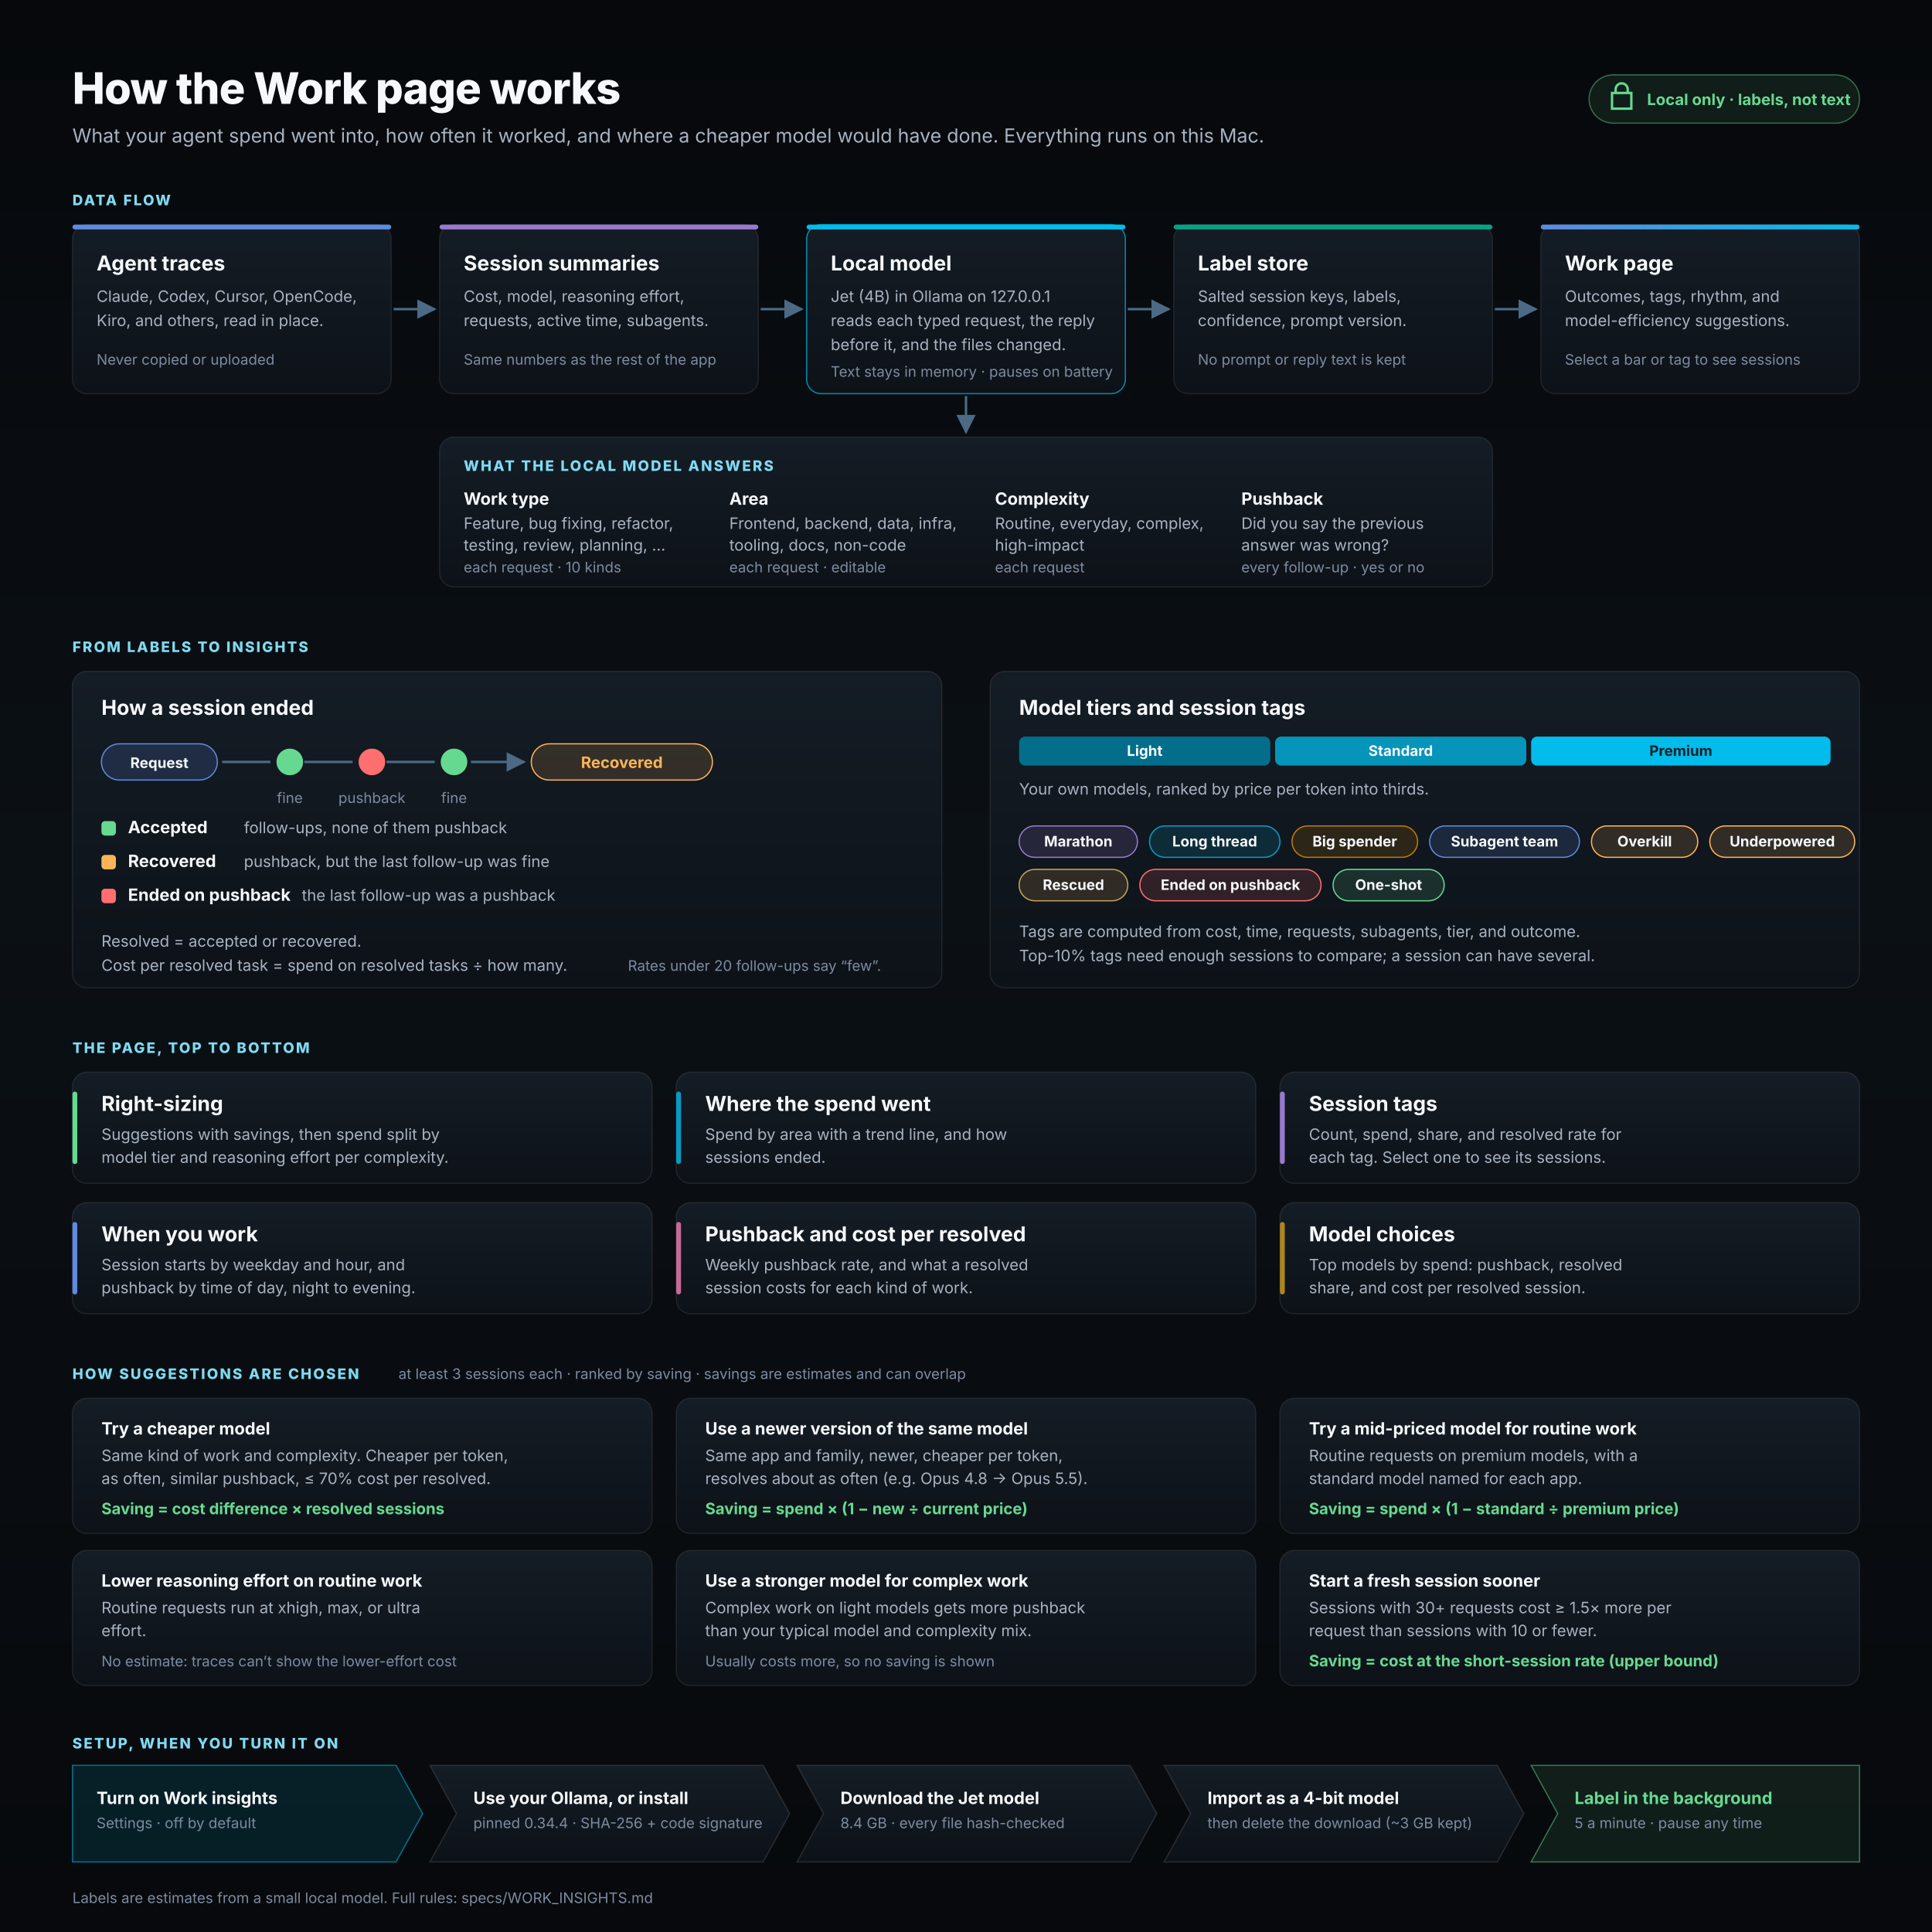
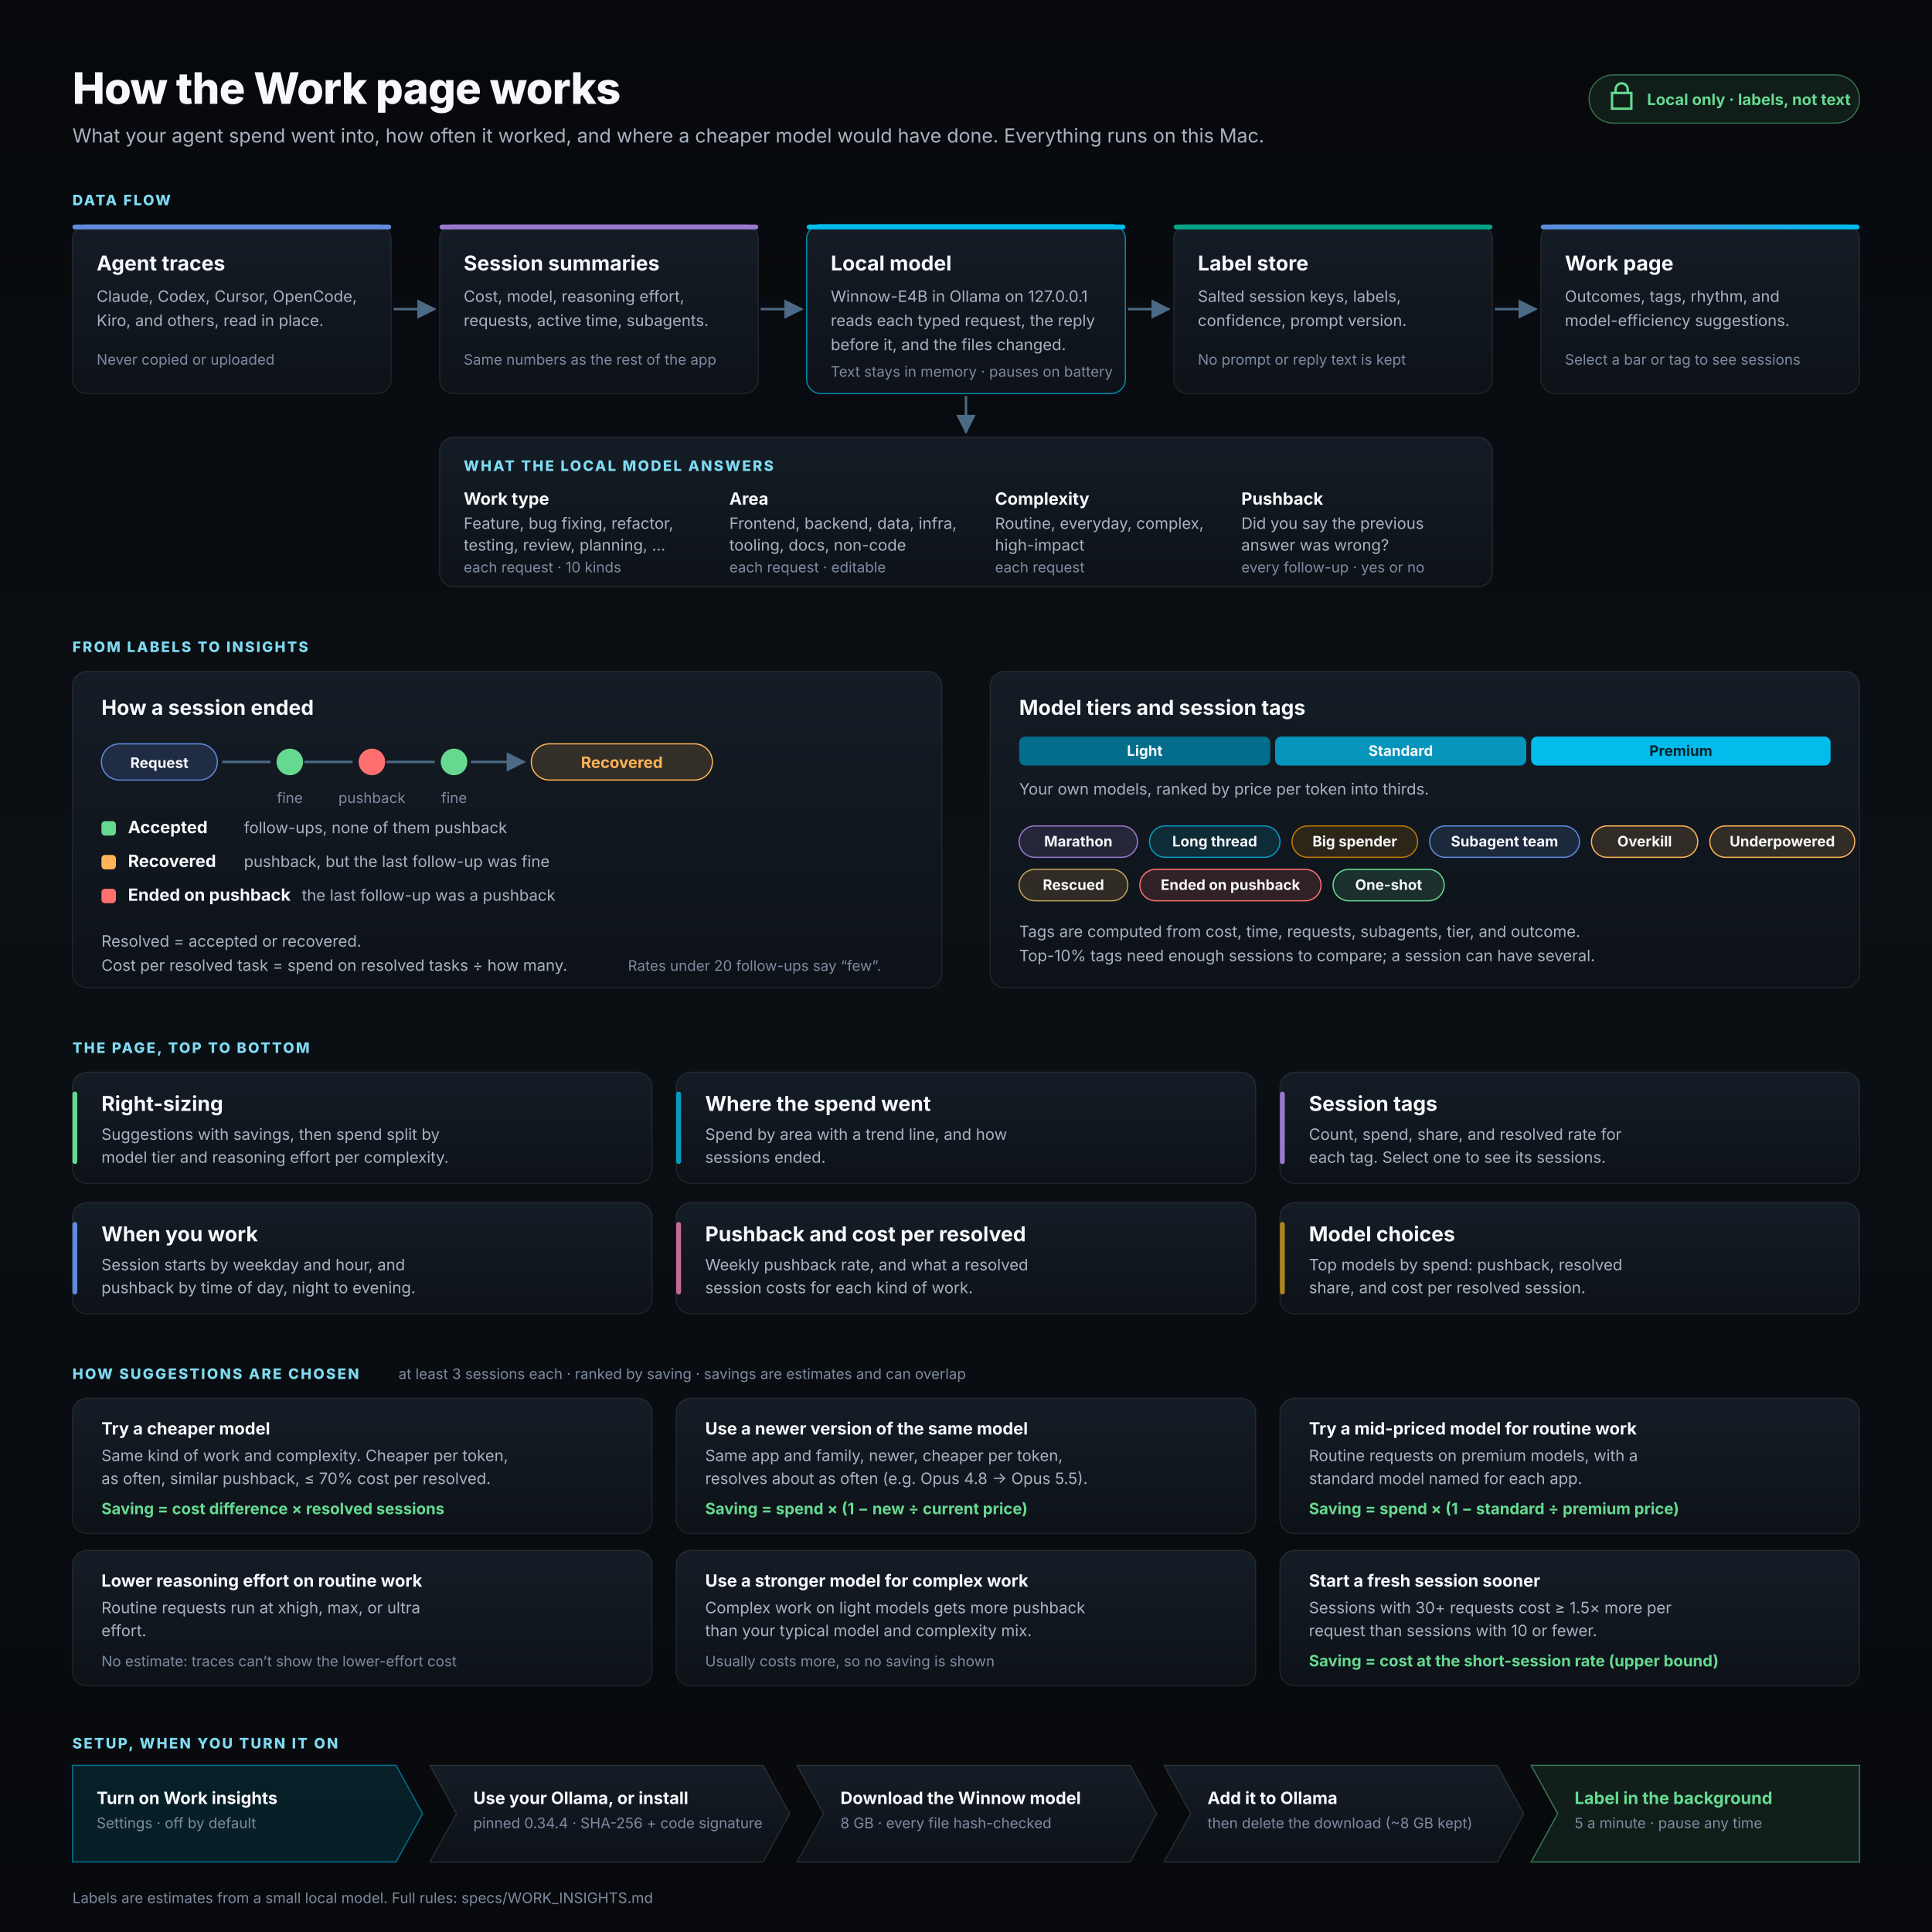
<svg xmlns="http://www.w3.org/2000/svg" width="1600" height="1600" viewBox="0 0 1600 1600" role="img" aria-labelledby="t d">
  <defs>
    <linearGradient id="bg" x1="0" y1="0" x2="0" y2="1">
      <stop offset="0" stop-color="#06080b" />
      <stop offset=".45" stop-color="#0b1015" />
      <stop offset="1" stop-color="#07090c" />
    </linearGradient>
    <linearGradient id="panel" x1="0" y1="0" x2="0" y2="1">
      <stop offset="0" stop-color="#141c25" />
      <stop offset="1" stop-color="#0d1218" />
    </linearGradient>
    <linearGradient id="glow" x1="0" y1="0" x2="1" y2="0">
      <stop offset="0" stop-color="#5f8adf" />
      <stop offset="1" stop-color="#00bceb" />
    </linearGradient>
    <marker id="arrow" viewBox="0 0 10 10" refX="9" refY="5" markerWidth="8" markerHeight="8" orient="auto-start-reverse">
      <path d="M0 0L10 5L0 10z" fill="#4c6a85" />
    </marker>
    <pattern id="stripe" width="8" height="8" patternUnits="userSpaceOnUse" patternTransform="rotate(45)">
      <rect width="8" height="8" fill="#02bceb" />
      <rect width="3" height="8" fill="#c17a01" />
    </pattern>
    <style>
      text{font-family:-apple-system,BlinkMacSystemFont,"Segoe UI",Inter,system-ui,sans-serif;fill:#f6f8fb}
      .h1{font-size:36px;font-weight:800;letter-spacing:-.5px}
      .sub{font-size:16px;fill:#a8b3c1}
      .eye{font-size:12px;font-weight:800;letter-spacing:1.4px;fill:#7fdbf2}
      .h3{font-size:17px;font-weight:700}
      .h4{font-size:14px;font-weight:700}
      .t{font-size:13px;fill:#a8b3c1}
      .s{font-size:12px;fill:#7d8ba0}
      .num{font-size:13px;font-weight:700;fill:#66d990}
      .card{fill:url(#panel);stroke:rgba(255,255,255,.085);stroke-width:1}
      .line{stroke:#4c6a85;stroke-width:2;fill:none}
    </style>
  </defs>
  <rect width="1600" height="1600" fill="url(#bg)" />
  <text class="h1" x="60" y="86">How the Work page works</text>
  <text class="sub" x="60" y="118">What your agent spend went into, how often it worked, and where a cheaper model would have done. Everything runs on this Mac.</text>
  <g transform="translate(1316 62)">
    <rect width="224" height="40" rx="20" fill="rgba(102,217,144,.10)" stroke="rgba(102,217,144,.45)" />
    <path d="M22 16h10v-3a5 5 0 0 0-10 0v3zm-3 0h16v13h-16z" fill="none" stroke="#66d990" stroke-width="2" transform="translate(0 -1)" />
    <text x="48" y="25" style="font-size:13px;font-weight:700;fill:#66d990">Local only · labels, not text</text>
  </g>
  <text class="eye" x="60" y="170">DATA FLOW</text>
  <g>
    <rect class="card" x="60" y="186" width="264" height="140" rx="12" />
    <rect x="60" y="186" width="264" height="4" rx="2" fill="#5f8adf" />
    <text class="h3" x="80" y="224">Agent traces</text>
    <text class="t" x="80" y="250">Claude, Codex, Cursor, OpenCode,</text>
    <text class="t" x="80" y="270">Kiro, and others, read in place.</text>
    <text class="s" x="80" y="302">Never copied or uploaded</text>
    <rect class="card" x="364" y="186" width="264" height="140" rx="12" />
    <rect x="364" y="186" width="264" height="4" rx="2" fill="#9979cd" />
    <text class="h3" x="384" y="224">Session summaries</text>
    <text class="t" x="384" y="250">Cost, model, reasoning effort,</text>
    <text class="t" x="384" y="270">requests, active time, subagents.</text>
    <text class="s" x="384" y="302">Same numbers as the rest of the app</text>
    <rect class="card" x="668" y="186" width="264" height="140" rx="12" style="stroke:#00bceb;stroke-opacity:.7" />
    <rect x="668" y="186" width="264" height="4" rx="2" fill="#00bceb" />
    <text class="h3" x="688" y="224">Local model</text>
-     <text class="t" x="688" y="250">Jet (4B) in Ollama on 127.0.0.1</text>
+     <text class="t" x="688" y="250">Winnow-E4B in Ollama on 127.0.0.1</text>
    <text class="t" x="688" y="270">reads each typed request, the reply</text>
    <text class="t" x="688" y="290">before it, and the files changed.</text>
    <text class="s" x="688" y="312">Text stays in memory · pauses on battery</text>
    <rect class="card" x="972" y="186" width="264" height="140" rx="12" />
    <rect x="972" y="186" width="264" height="4" rx="2" fill="#05a386" />
    <text class="h3" x="992" y="224">Label store</text>
    <text class="t" x="992" y="250">Salted session keys, labels,</text>
    <text class="t" x="992" y="270">confidence, prompt version.</text>
    <text class="s" x="992" y="302">No prompt or reply text is kept</text>
    <rect class="card" x="1276" y="186" width="264" height="140" rx="12" />
    <rect x="1276" y="186" width="264" height="4" rx="2" fill="url(#glow)" />
    <text class="h3" x="1296" y="224">Work page</text>
    <text class="t" x="1296" y="250">Outcomes, tags, rhythm, and</text>
    <text class="t" x="1296" y="270">model-efficiency suggestions.</text>
    <text class="s" x="1296" y="302">Select a bar or tag to see sessions</text>
    <path class="line" d="M326 256H360" marker-end="url(#arrow)" />
    <path class="line" d="M630 256H664" marker-end="url(#arrow)" />
    <path class="line" d="M934 256H968" marker-end="url(#arrow)" />
    <path class="line" d="M1238 256H1272" marker-end="url(#arrow)" />
    <path class="line" d="M800 328V358" marker-end="url(#arrow)" />
  </g>
  <rect class="card" x="364" y="362" width="872" height="124" rx="12" />
  <text class="eye" x="384" y="390">WHAT THE LOCAL MODEL ANSWERS</text>
  <g>
    <text class="h4" x="384" y="418">Work type</text>
    <text class="t" x="384" y="438">Feature, bug fixing, refactor,</text>
    <text class="t" x="384" y="456">testing, review, planning, …</text>
    <text class="s" x="384" y="474">each request · 10 kinds</text>
    <text class="h4" x="604" y="418">Area</text>
    <text class="t" x="604" y="438">Frontend, backend, data, infra,</text>
    <text class="t" x="604" y="456">tooling, docs, non-code</text>
    <text class="s" x="604" y="474">each request · editable</text>
    <text class="h4" x="824" y="418">Complexity</text>
    <text class="t" x="824" y="438">Routine, everyday, complex,</text>
    <text class="t" x="824" y="456">high-impact</text>
    <text class="s" x="824" y="474">each request</text>
    <text class="h4" x="1028" y="418">Pushback</text>
    <text class="t" x="1028" y="438">Did you say the previous</text>
    <text class="t" x="1028" y="456">answer was wrong?</text>
    <text class="s" x="1028" y="474">every follow-up · yes or no</text>
  </g>
  <text class="eye" x="60" y="540">FROM LABELS TO INSIGHTS</text>
  <rect class="card" x="60" y="556" width="720" height="262" rx="12" />
  <text class="h3" x="84" y="592">How a session ended</text>
  <g transform="translate(84 616)">
    <rect width="96" height="30" rx="15" fill="rgba(95,138,223,.18)" stroke="#5f8adf" />
    <text x="48" y="20" text-anchor="middle" style="font-size:12px;font-weight:700">Request</text>
    <path d="M100 15H140" class="line" />
    <circle cx="156" cy="15" r="11" fill="#66d990" />
    <text x="156" y="49" text-anchor="middle" class="s">fine</text>
    <path d="M168 15H208" class="line" />
    <circle cx="224" cy="15" r="11" fill="#ff6f6f" />
    <text x="224" y="49" text-anchor="middle" class="s">pushback</text>
    <path d="M236 15H276" class="line" />
    <circle cx="292" cy="15" r="11" fill="#66d990" />
    <text x="292" y="49" text-anchor="middle" class="s">fine</text>
    <path d="M306 15H350" class="line" marker-end="url(#arrow)" />
    <rect x="356" width="150" height="30" rx="15" fill="rgba(255,180,87,.14)" stroke="#ffb457" />
    <text x="431" y="20" text-anchor="middle" style="font-size:13px;font-weight:700;fill:#ffb457">Recovered</text>
  </g>
  <g transform="translate(84 690)">
    <rect width="12" height="12" rx="3" y="-10" fill="#66d990" />
    <text class="h4" x="22" y="0">Accepted</text>
    <text class="t" x="118" y="0">follow-ups, none of them pushback</text>
    <rect width="12" height="12" rx="3" y="18" fill="#ffb457" />
    <text class="h4" x="22" y="28">Recovered</text>
    <text class="t" x="118" y="28">pushback, but the last follow-up was fine</text>
    <rect width="12" height="12" rx="3" y="46" fill="#ff6f6f" />
    <text class="h4" x="22" y="56">Ended on pushback</text>
    <text class="t" x="166" y="56">the last follow-up was a pushback</text>
  </g>
  <text class="t" x="84" y="784">Resolved = accepted or recovered.</text>
  <text class="t" x="84" y="804">Cost per resolved task = spend on resolved tasks ÷ how many.</text>
  <text class="s" x="520" y="804">Rates under 20 follow-ups say “few”.</text>
  <rect class="card" x="820" y="556" width="720" height="262" rx="12" />
  <text class="h3" x="844" y="592">Model tiers and session tags</text>
  <g transform="translate(844 610)">
    <rect width="208" height="24" rx="5" fill="#026e8b" />
    <rect x="212" width="208" height="24" rx="5" fill="#0594ba" />
    <rect x="424" width="248" height="24" rx="5" fill="#02bceb" />
    <text x="104" y="16" text-anchor="middle" style="font-size:12px;font-weight:700">Light</text>
    <text x="316" y="16" text-anchor="middle" style="font-size:12px;font-weight:700">Standard</text>
    <text x="548" y="16" text-anchor="middle" style="font-size:12px;font-weight:700;fill:#05222b">Premium</text>
    <text class="t" x="0" y="48">Your own models, ranked by price per token into thirds.</text>
  </g>
  <g transform="translate(844 684)" style="font-size:12px;font-weight:700">
    <rect width="98" height="26" rx="13" fill="rgba(153,121,205,.16)" stroke="#9979cd" />
    <text x="49" y="17" text-anchor="middle">Marathon</text>
    <rect x="108" width="108" height="26" rx="13" fill="rgba(7,155,194,.16)" stroke="#079bc2" />
    <text x="162" y="17" text-anchor="middle">Long thread</text>
    <rect x="226" width="104" height="26" rx="13" fill="rgba(193,122,1,.16)" stroke="#c17a01" />
    <text x="278" y="17" text-anchor="middle">Big spender</text>
    <rect x="340" width="124" height="26" rx="13" fill="rgba(95,138,223,.16)" stroke="#5f8adf" />
    <text x="402" y="17" text-anchor="middle">Subagent team</text>
    <rect x="474" width="88" height="26" rx="13" fill="rgba(255,180,87,.14)" stroke="#ffb457" />
    <text x="518" y="17" text-anchor="middle">Overkill</text>
    <rect x="572" width="120" height="26" rx="13" fill="rgba(255,180,87,.14)" stroke="#ffb457" />
    <text x="632" y="17" text-anchor="middle">Underpowered</text>
    <rect y="36" width="90" height="26" rx="13" fill="rgba(255,180,87,.14)" stroke="#c1a35a" />
    <text x="45" y="53" text-anchor="middle">Rescued</text>
    <rect x="100" y="36" width="150" height="26" rx="13" fill="rgba(255,111,111,.14)" stroke="#ff6f6f" />
    <text x="175" y="53" text-anchor="middle">Ended on pushback</text>
    <rect x="260" y="36" width="92" height="26" rx="13" fill="rgba(102,217,144,.14)" stroke="#66d990" />
    <text x="306" y="53" text-anchor="middle">One-shot</text>
  </g>
  <text class="t" x="844" y="776">Tags are computed from cost, time, requests, subagents, tier, and outcome.</text>
  <text class="t" x="844" y="796">Top-10% tags need enough sessions to compare; a session can have several.</text>
  <text class="eye" x="60" y="872">THE PAGE, TOP TO BOTTOM</text>
  <g>
    <rect class="card" x="60" y="888" width="480" height="92" rx="12" />
    <rect x="60" y="904" width="4" height="60" rx="2" fill="#66d990" />
    <text class="h3" x="84" y="920">Right-sizing</text>
    <text class="t" x="84" y="944">Suggestions with savings, then spend split by</text>
    <text class="t" x="84" y="963">model tier and reasoning effort per complexity.</text>
    <rect class="card" x="560" y="888" width="480" height="92" rx="12" />
    <rect x="560" y="904" width="4" height="60" rx="2" fill="#079bc2" />
    <text class="h3" x="584" y="920">Where the spend went</text>
    <text class="t" x="584" y="944">Spend by area with a trend line, and how</text>
    <text class="t" x="584" y="963">sessions ended.</text>
    <rect class="card" x="1060" y="888" width="480" height="92" rx="12" />
    <rect x="1060" y="904" width="4" height="60" rx="2" fill="#9979cd" />
    <text class="h3" x="1084" y="920">Session tags</text>
    <text class="t" x="1084" y="944">Count, spend, share, and resolved rate for</text>
    <text class="t" x="1084" y="963">each tag. Select one to see its sessions.</text>
    <rect class="card" x="60" y="996" width="480" height="92" rx="12" />
    <rect x="60" y="1012" width="4" height="60" rx="2" fill="#5f8adf" />
    <text class="h3" x="84" y="1028">When you work</text>
    <text class="t" x="84" y="1052">Session starts by weekday and hour, and</text>
    <text class="t" x="84" y="1071">pushback by time of day, night to evening.</text>
    <rect class="card" x="560" y="996" width="480" height="92" rx="12" />
    <rect x="560" y="1012" width="4" height="60" rx="2" fill="#c36b95" />
    <text class="h3" x="584" y="1028">Pushback and cost per resolved</text>
    <text class="t" x="584" y="1052">Weekly pushback rate, and what a resolved</text>
    <text class="t" x="584" y="1071">session costs for each kind of work.</text>
    <rect class="card" x="1060" y="996" width="480" height="92" rx="12" />
    <rect x="1060" y="1012" width="4" height="60" rx="2" fill="#af851e" />
    <text class="h3" x="1084" y="1028">Model choices</text>
    <text class="t" x="1084" y="1052">Top models by spend: pushback, resolved</text>
    <text class="t" x="1084" y="1071">share, and cost per resolved session.</text>
  </g>
  <text class="eye" x="60" y="1142">HOW SUGGESTIONS ARE CHOSEN</text>
  <text class="s" x="330" y="1142">at least 3 sessions each · ranked by saving · savings are estimates and can overlap</text>
  <g>
    <rect class="card" x="60" y="1158" width="480" height="112" rx="12" />
    <text class="h4" x="84" y="1188">Try a cheaper model</text>
    <text class="t" x="84" y="1210">Same kind of work and complexity. Cheaper per token,</text>
    <text class="t" x="84" y="1229">as often, similar pushback, ≤ 70% cost per resolved.</text>
    <text class="num" x="84" y="1254">Saving = cost difference × resolved sessions</text>
    <rect class="card" x="560" y="1158" width="480" height="112" rx="12" />
    <text class="h4" x="584" y="1188">Use a newer version of the same model</text>
    <text class="t" x="584" y="1210">Same app and family, newer, cheaper per token,</text>
    <text class="t" x="584" y="1229">resolves about as often (e.g. Opus 4.8 → Opus 5.5).</text>
    <text class="num" x="584" y="1254">Saving = spend × (1 − new ÷ current price)</text>
    <rect class="card" x="1060" y="1158" width="480" height="112" rx="12" />
    <text class="h4" x="1084" y="1188">Try a mid-priced model for routine work</text>
    <text class="t" x="1084" y="1210">Routine requests on premium models, with a</text>
    <text class="t" x="1084" y="1229">standard model named for each app.</text>
    <text class="num" x="1084" y="1254">Saving = spend × (1 − standard ÷ premium price)</text>
    <rect class="card" x="60" y="1284" width="480" height="112" rx="12" />
    <text class="h4" x="84" y="1314">Lower reasoning effort on routine work</text>
    <text class="t" x="84" y="1336">Routine requests run at xhigh, max, or ultra</text>
    <text class="t" x="84" y="1355">effort.</text>
    <text class="s" x="84" y="1380">No estimate: traces can’t show the lower-effort cost</text>
    <rect class="card" x="560" y="1284" width="480" height="112" rx="12" />
    <text class="h4" x="584" y="1314">Use a stronger model for complex work</text>
    <text class="t" x="584" y="1336">Complex work on light models gets more pushback</text>
    <text class="t" x="584" y="1355">than your typical model and complexity mix.</text>
    <text class="s" x="584" y="1380">Usually costs more, so no saving is shown</text>
    <rect class="card" x="1060" y="1284" width="480" height="112" rx="12" />
    <text class="h4" x="1084" y="1314">Start a fresh session sooner</text>
    <text class="t" x="1084" y="1336">Sessions with 30+ requests cost ≥ 1.5× more per</text>
    <text class="t" x="1084" y="1355">request than sessions with 10 or fewer.</text>
    <text class="num" x="1084" y="1380">Saving = cost at the short-session rate (upper bound)</text>
  </g>
  <text class="eye" x="60" y="1448">SETUP, WHEN YOU TURN IT ON</text>
  <g style="font-size:13px">
    <path d="M60 1462h268l22 40-22 40H60z" fill="rgba(0,188,235,.12)" stroke="rgba(0,188,235,.55)" />
    <text class="h4" x="80" y="1494">Turn on Work insights</text>
    <text class="s" x="80" y="1514">Settings · off by default</text>
    <path d="M356 1462h276l22 40-22 40H356l22-40z" fill="url(#panel)" stroke="rgba(255,255,255,.12)" />
    <text class="h4" x="392" y="1494">Use your Ollama, or install</text>
    <text class="s" x="392" y="1514">pinned 0.34.4 · SHA-256 + code signature</text>
    <path d="M660 1462h276l22 40-22 40H660l22-40z" fill="url(#panel)" stroke="rgba(255,255,255,.12)" />
-     <text class="h4" x="696" y="1494">Download the Jet model</text>
-     <text class="s" x="696" y="1514">8.4 GB · every file hash-checked</text>
+     <text class="h4" x="696" y="1494">Download the Winnow model</text>
+     <text class="s" x="696" y="1514">8 GB · every file hash-checked</text>
    <path d="M964 1462h276l22 40-22 40H964l22-40z" fill="url(#panel)" stroke="rgba(255,255,255,.12)" />
-     <text class="h4" x="1000" y="1494">Import as a 4-bit model</text>
-     <text class="s" x="1000" y="1514">then delete the download (~3 GB kept)</text>
+     <text class="h4" x="1000" y="1494">Add it to Ollama</text>
+     <text class="s" x="1000" y="1514">then delete the download (~8 GB kept)</text>
    <path d="M1268 1462h272v80H1268l22-40z" fill="rgba(102,217,144,.10)" stroke="rgba(102,217,144,.5)" />
    <text class="h4" x="1304" y="1494" style="fill:#66d990">Label in the background</text>
    <text class="s" x="1304" y="1514">5 a minute · pause any time</text>
  </g>
  <text class="s" x="60" y="1576">Labels are estimates from a small local model. Full rules: specs/WORK_INSIGHTS.md</text>
</svg>
